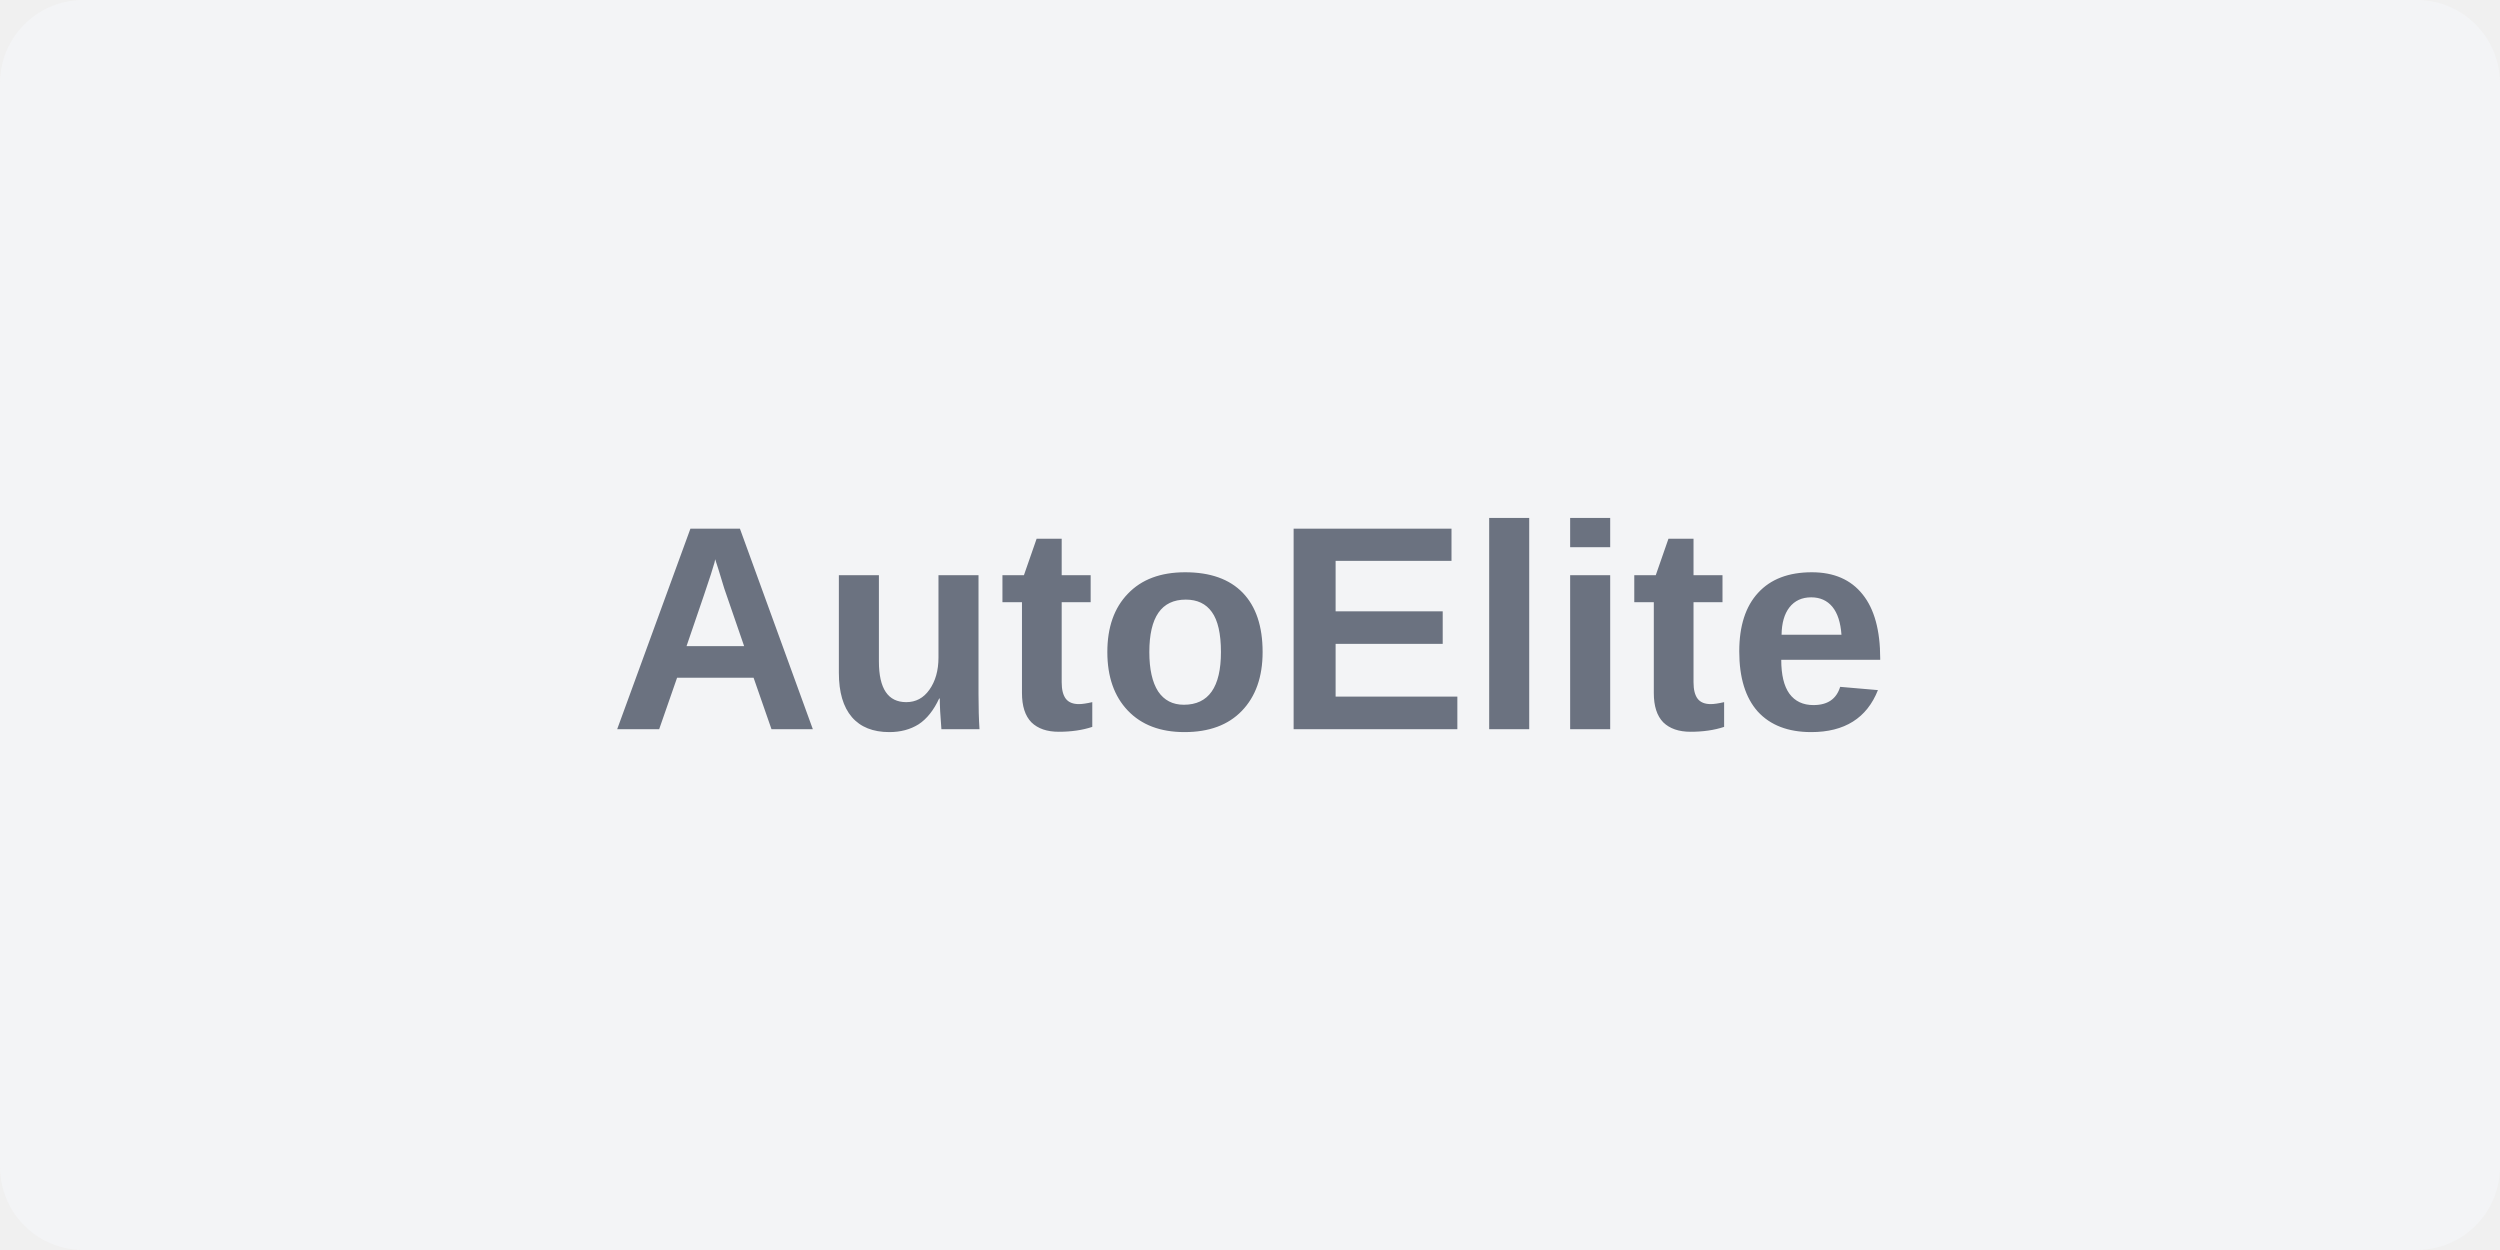
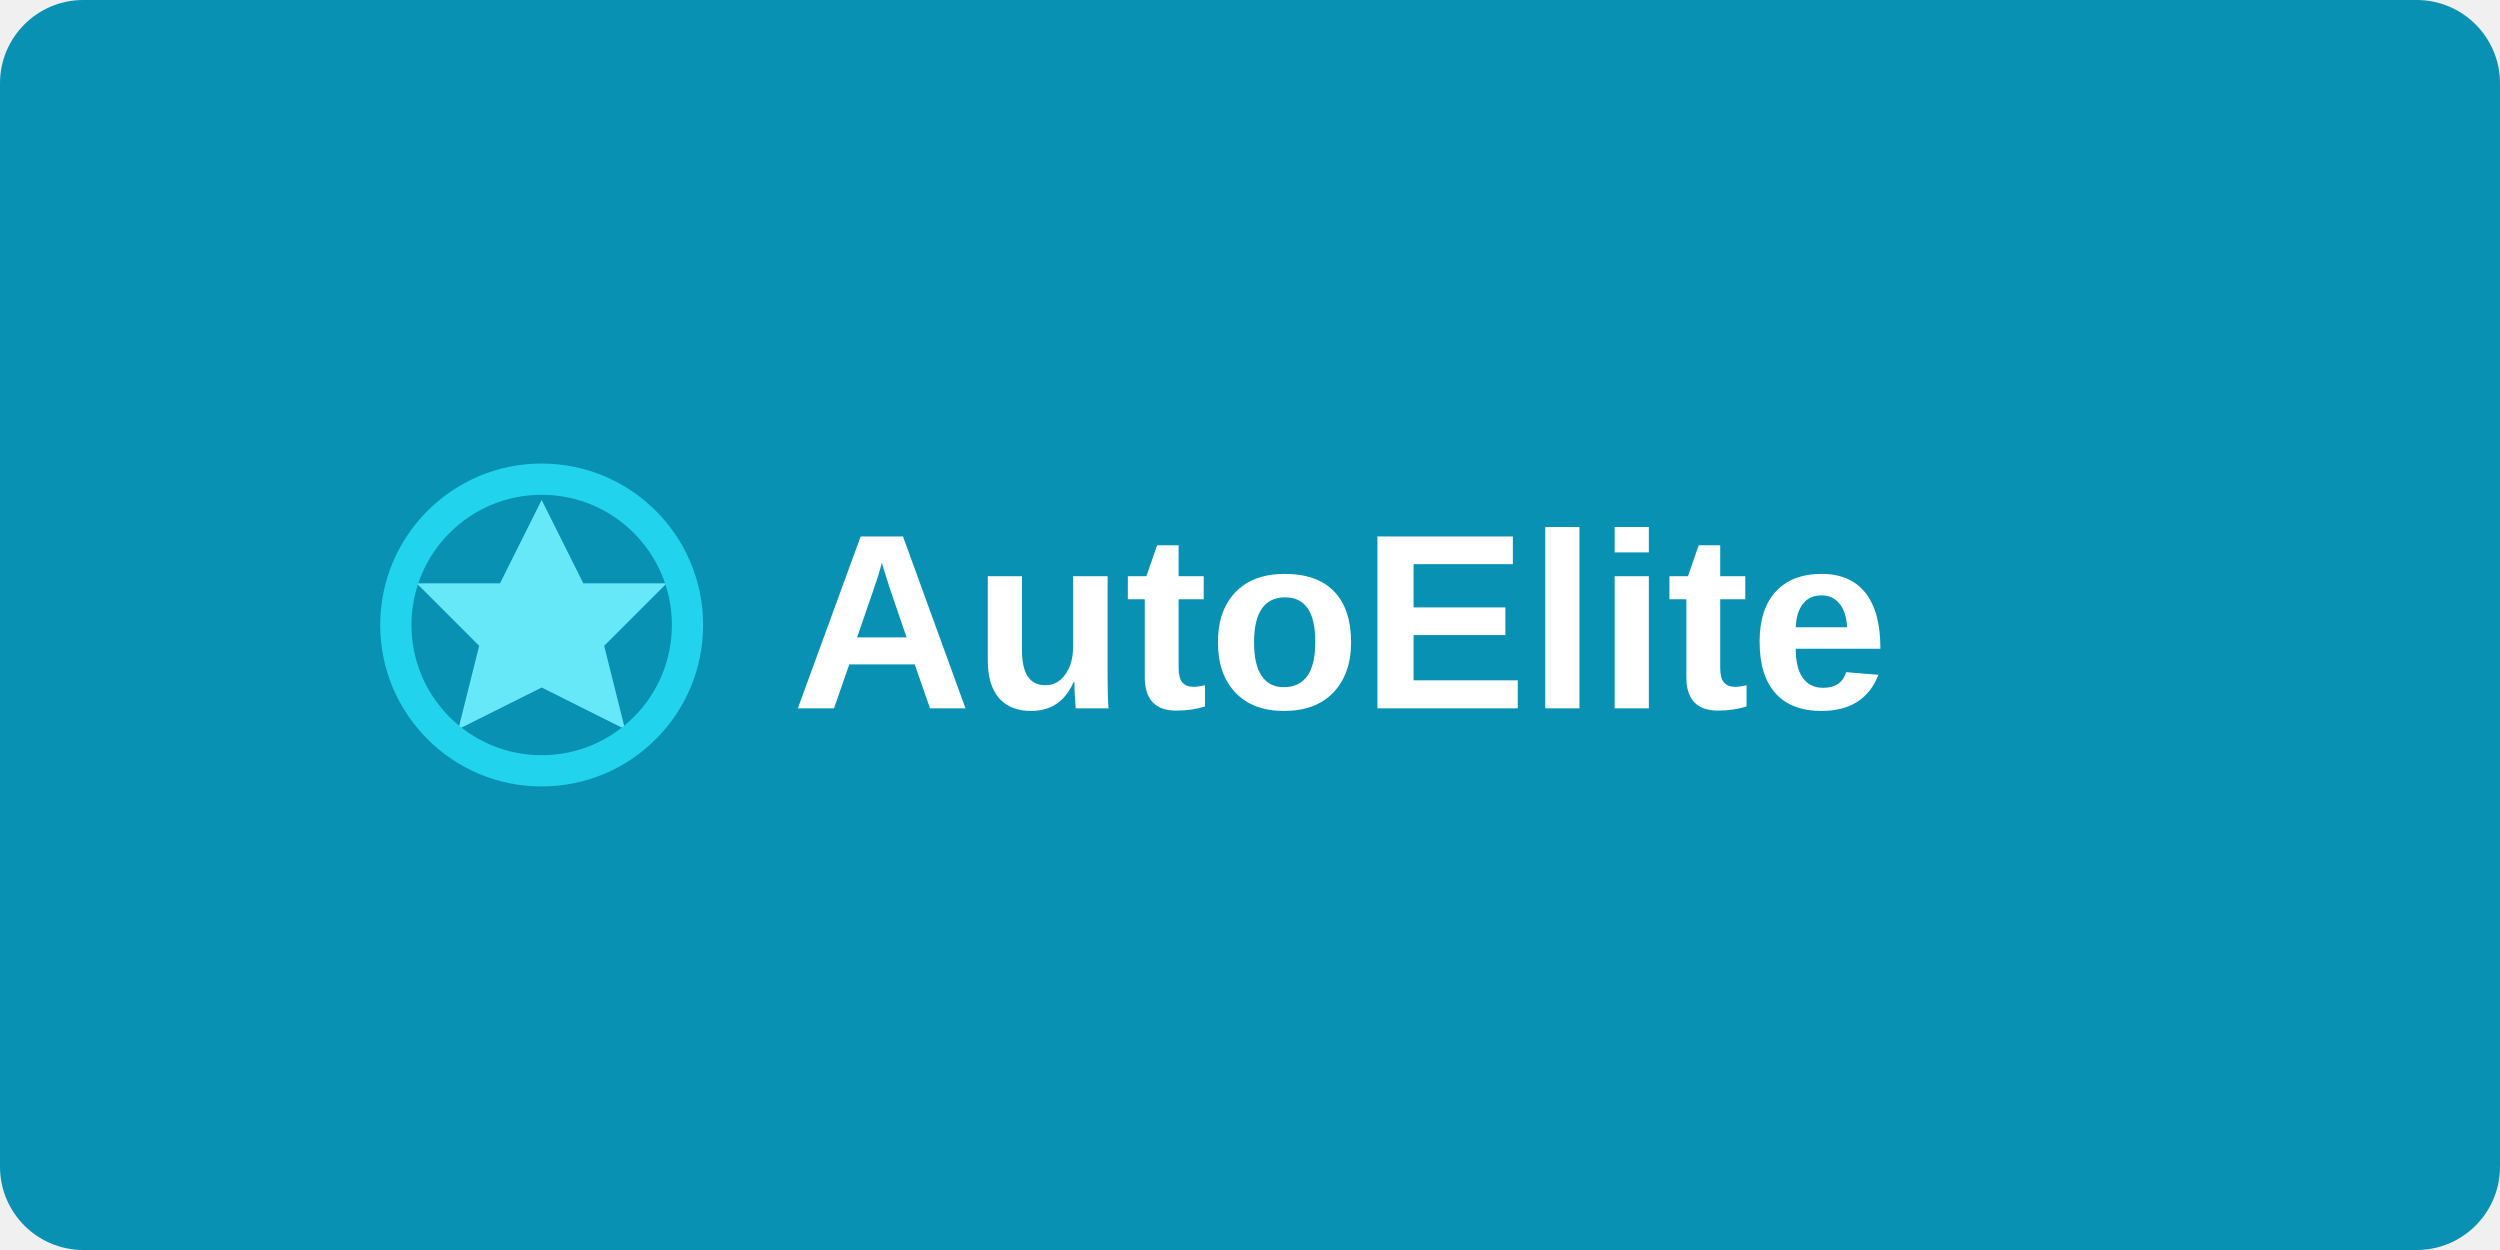
<svg xmlns="http://www.w3.org/2000/svg" width="120" height="60" viewBox="0 0 120 60" fill="none">
-   <rect width="120" height="60" rx="4" fill="#F3F4F6" />
-   <text x="60" y="35" font-family="Arial, sans-serif" font-size="14" font-weight="600" fill="#6B7280" text-anchor="middle">
+   <rect width="120" height="60" rx="4" fill="#0891B2" />
+   <path d="M26 24 L28 28 L32 28 L29 31 L30 35 L26 33 L22 35 L23 31 L20 28 L24 28 Z" fill="#67E8F9" />
+   <circle cx="26" cy="30" r="7" stroke="#22D3EE" stroke-width="1.5" fill="none" />
+   <text x="38" y="34" font-family="Arial, sans-serif" font-size="12" font-weight="700" fill="white">
    AutoElite
  </text>
</svg>
